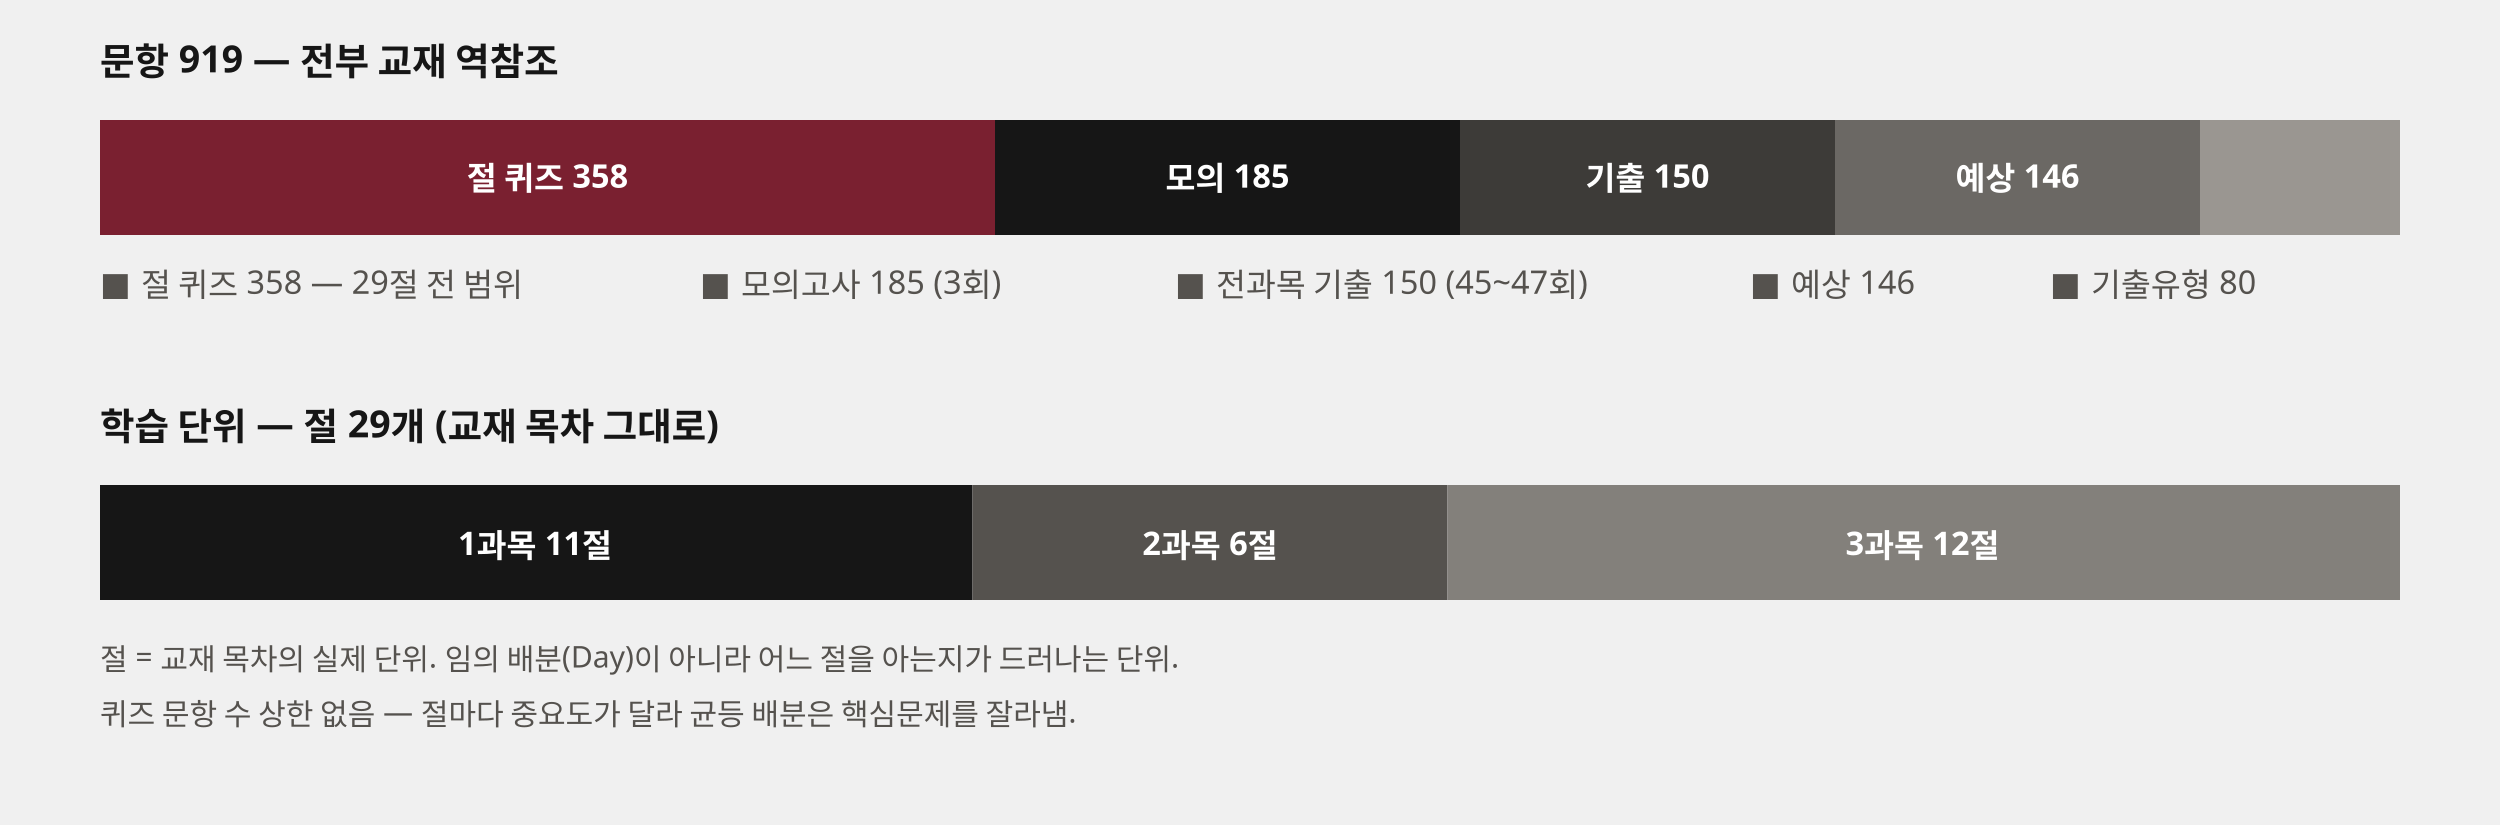
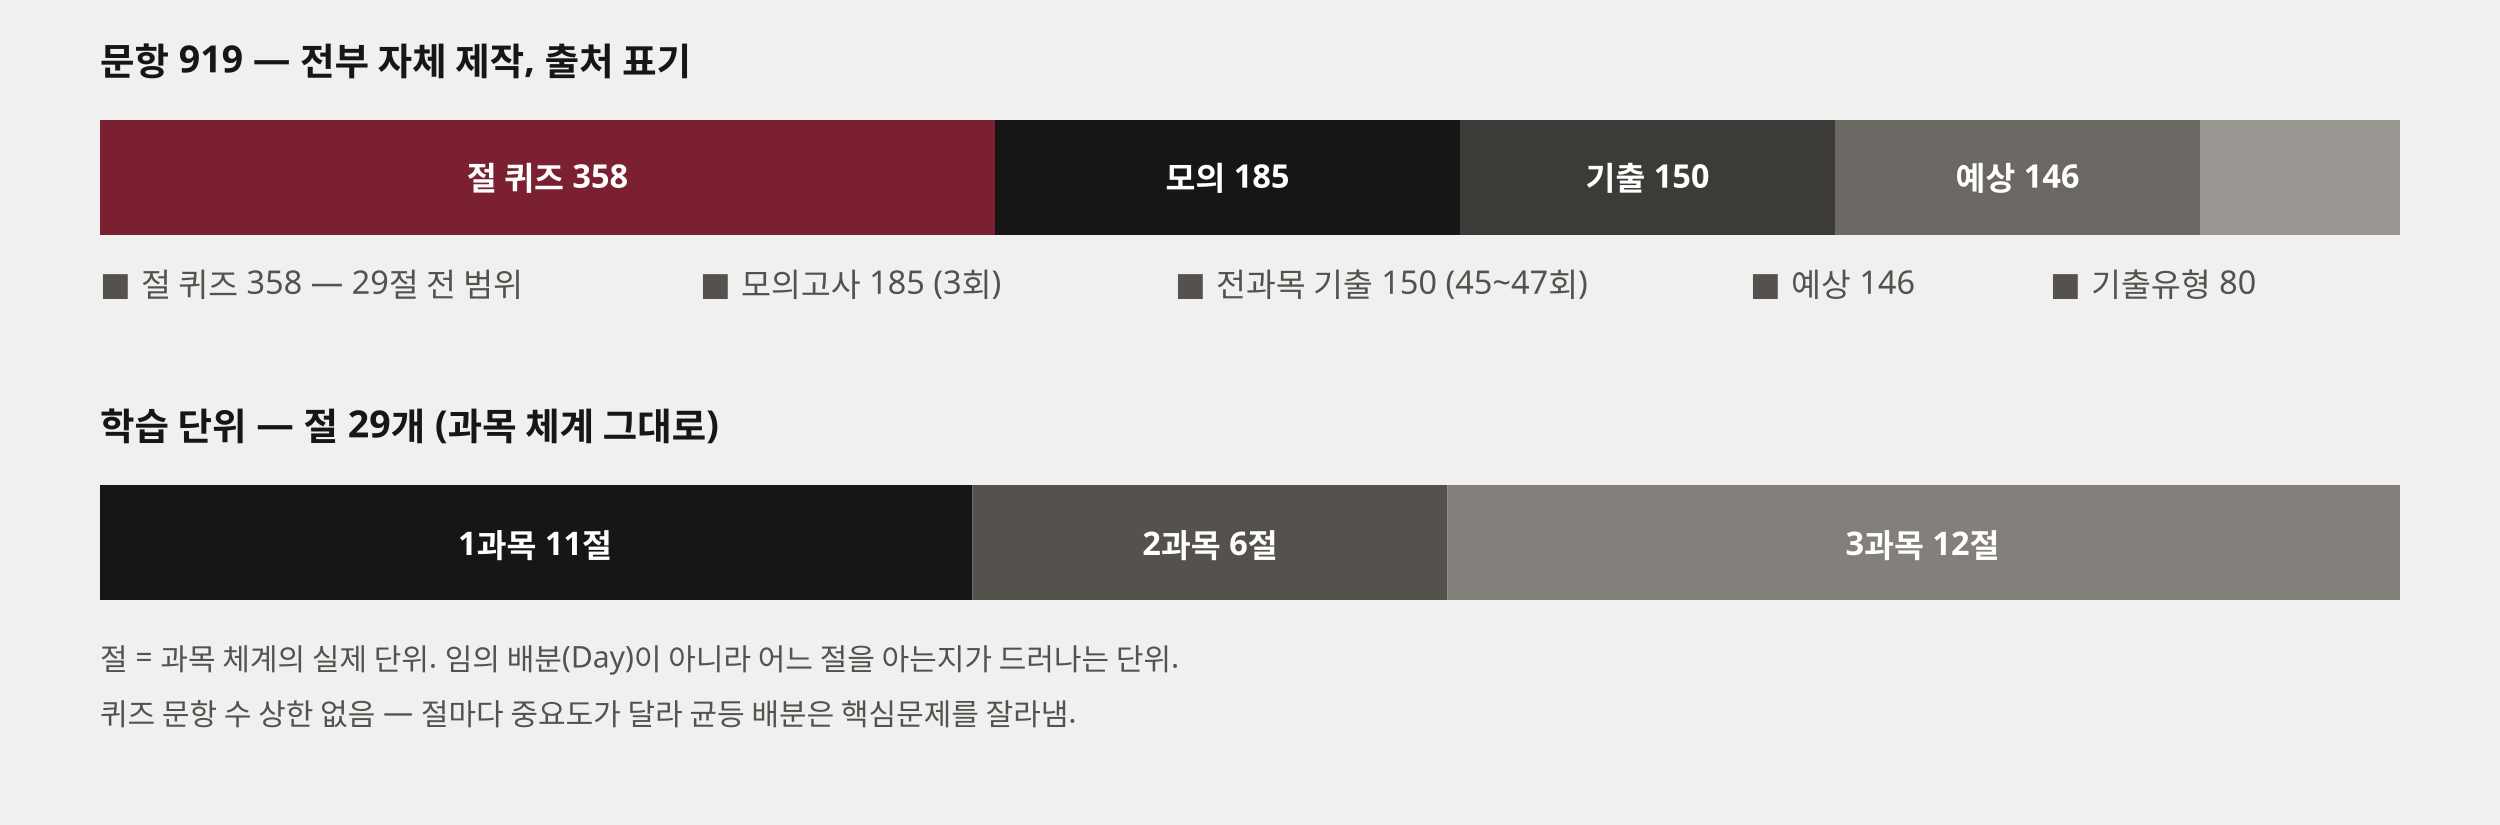
<svg xmlns="http://www.w3.org/2000/svg" viewBox="0 0 1000 330" role="img" aria-label="문항 919문항 구성 — 절 퀴즈 358, 모의고사 185, 전과목 기출 150, 예상 146, 기출유형 80. 학습 단위 절 29개 — 1과목 11, 2과목 6, 3과목 12">
  <style>
    text { font-family: Pretendard, 'Apple SD Gothic Neo', 'Malgun Gothic', sans-serif; }
    .t { font-size: 15px; font-weight: 700; fill: #161616; }
    .n { font-size: 13px; fill: #55524e; }
    .in { font-size: 13px; font-weight: 700; fill: #ffffff; }
    .cap { font-size: 12px; fill: #55524e; }
  </style>
-   <text class="t" x="40" y="30">문항 919 — 전부 교재 역참조</text>
+   <text class="t" x="40" y="30">문항 919 — 전부 자체 제작, 출처 표기</text>
  <g>
    <rect x="40" y="48" width="358" height="46" fill="#7A2030" />
    <rect x="398" y="48" width="186" height="46" fill="#161616" />
    <rect x="584" y="48" width="150" height="46" fill="#3d3b38" />
    <rect x="734" y="48" width="146" height="46" fill="#6b6864" />
    <rect x="880" y="48" width="80" height="46" fill="#9a9691" />
    <text class="in" x="219" y="76" text-anchor="middle">절 퀴즈 358</text>
    <text class="in" x="491" y="76" text-anchor="middle">모의 185</text>
    <text class="in" x="659" y="76" text-anchor="middle">기출 150</text>
    <text class="in" x="807" y="76" text-anchor="middle">예상 146</text>
  </g>
  <g>
    <text class="n" x="40" y="118">■ 절 퀴즈 358 — 29절 전 범위</text>
    <text class="n" x="280" y="118">■ 모의고사 185 (3회)</text>
    <text class="n" x="470" y="118">■ 전과목 기출 150 (45~47회)</text>
    <text class="n" x="700" y="118">■ 예상 146</text>
    <text class="n" x="820" y="118">■ 기출유형 80</text>
  </g>
-   <text class="t" x="40" y="176">학습 단위 — 절 29개 (교재 목차 그대로)</text>
+   <text class="t" x="40" y="176">학습 단위 — 절 29개 (과목 체계 그대로)</text>
  <g>
    <rect x="40" y="194" width="349" height="46" fill="#161616" />
    <rect x="389" y="194" width="190" height="46" fill="#55524e" />
    <rect x="579" y="194" width="381" height="46" fill="#83807b" />
    <text class="in" x="214" y="222" text-anchor="middle">1과목 11절</text>
    <text class="in" x="484" y="222" text-anchor="middle">2과목 6절</text>
    <text class="in" x="769" y="222" text-anchor="middle">3과목 12절</text>
  </g>
-   <text class="cap" x="40" y="268">절 = 교재 목차의 실제 단위. 임의 배분(Day)이 아니라 어느 절을 아는지가 드러나는 단위.</text>
+   <text class="cap" x="40" y="268">절 = 과목 체계의 실제 단위. 임의 배분(Day)이 아니라 어느 절을 아는지가 드러나는 단위.</text>
  <text class="cap" x="40" y="290">퀴즈 문항 수 상한 없음 — 절마다 중요도가 달라 균등 배분은 핵심문제를 잘라냄.</text>
</svg>
